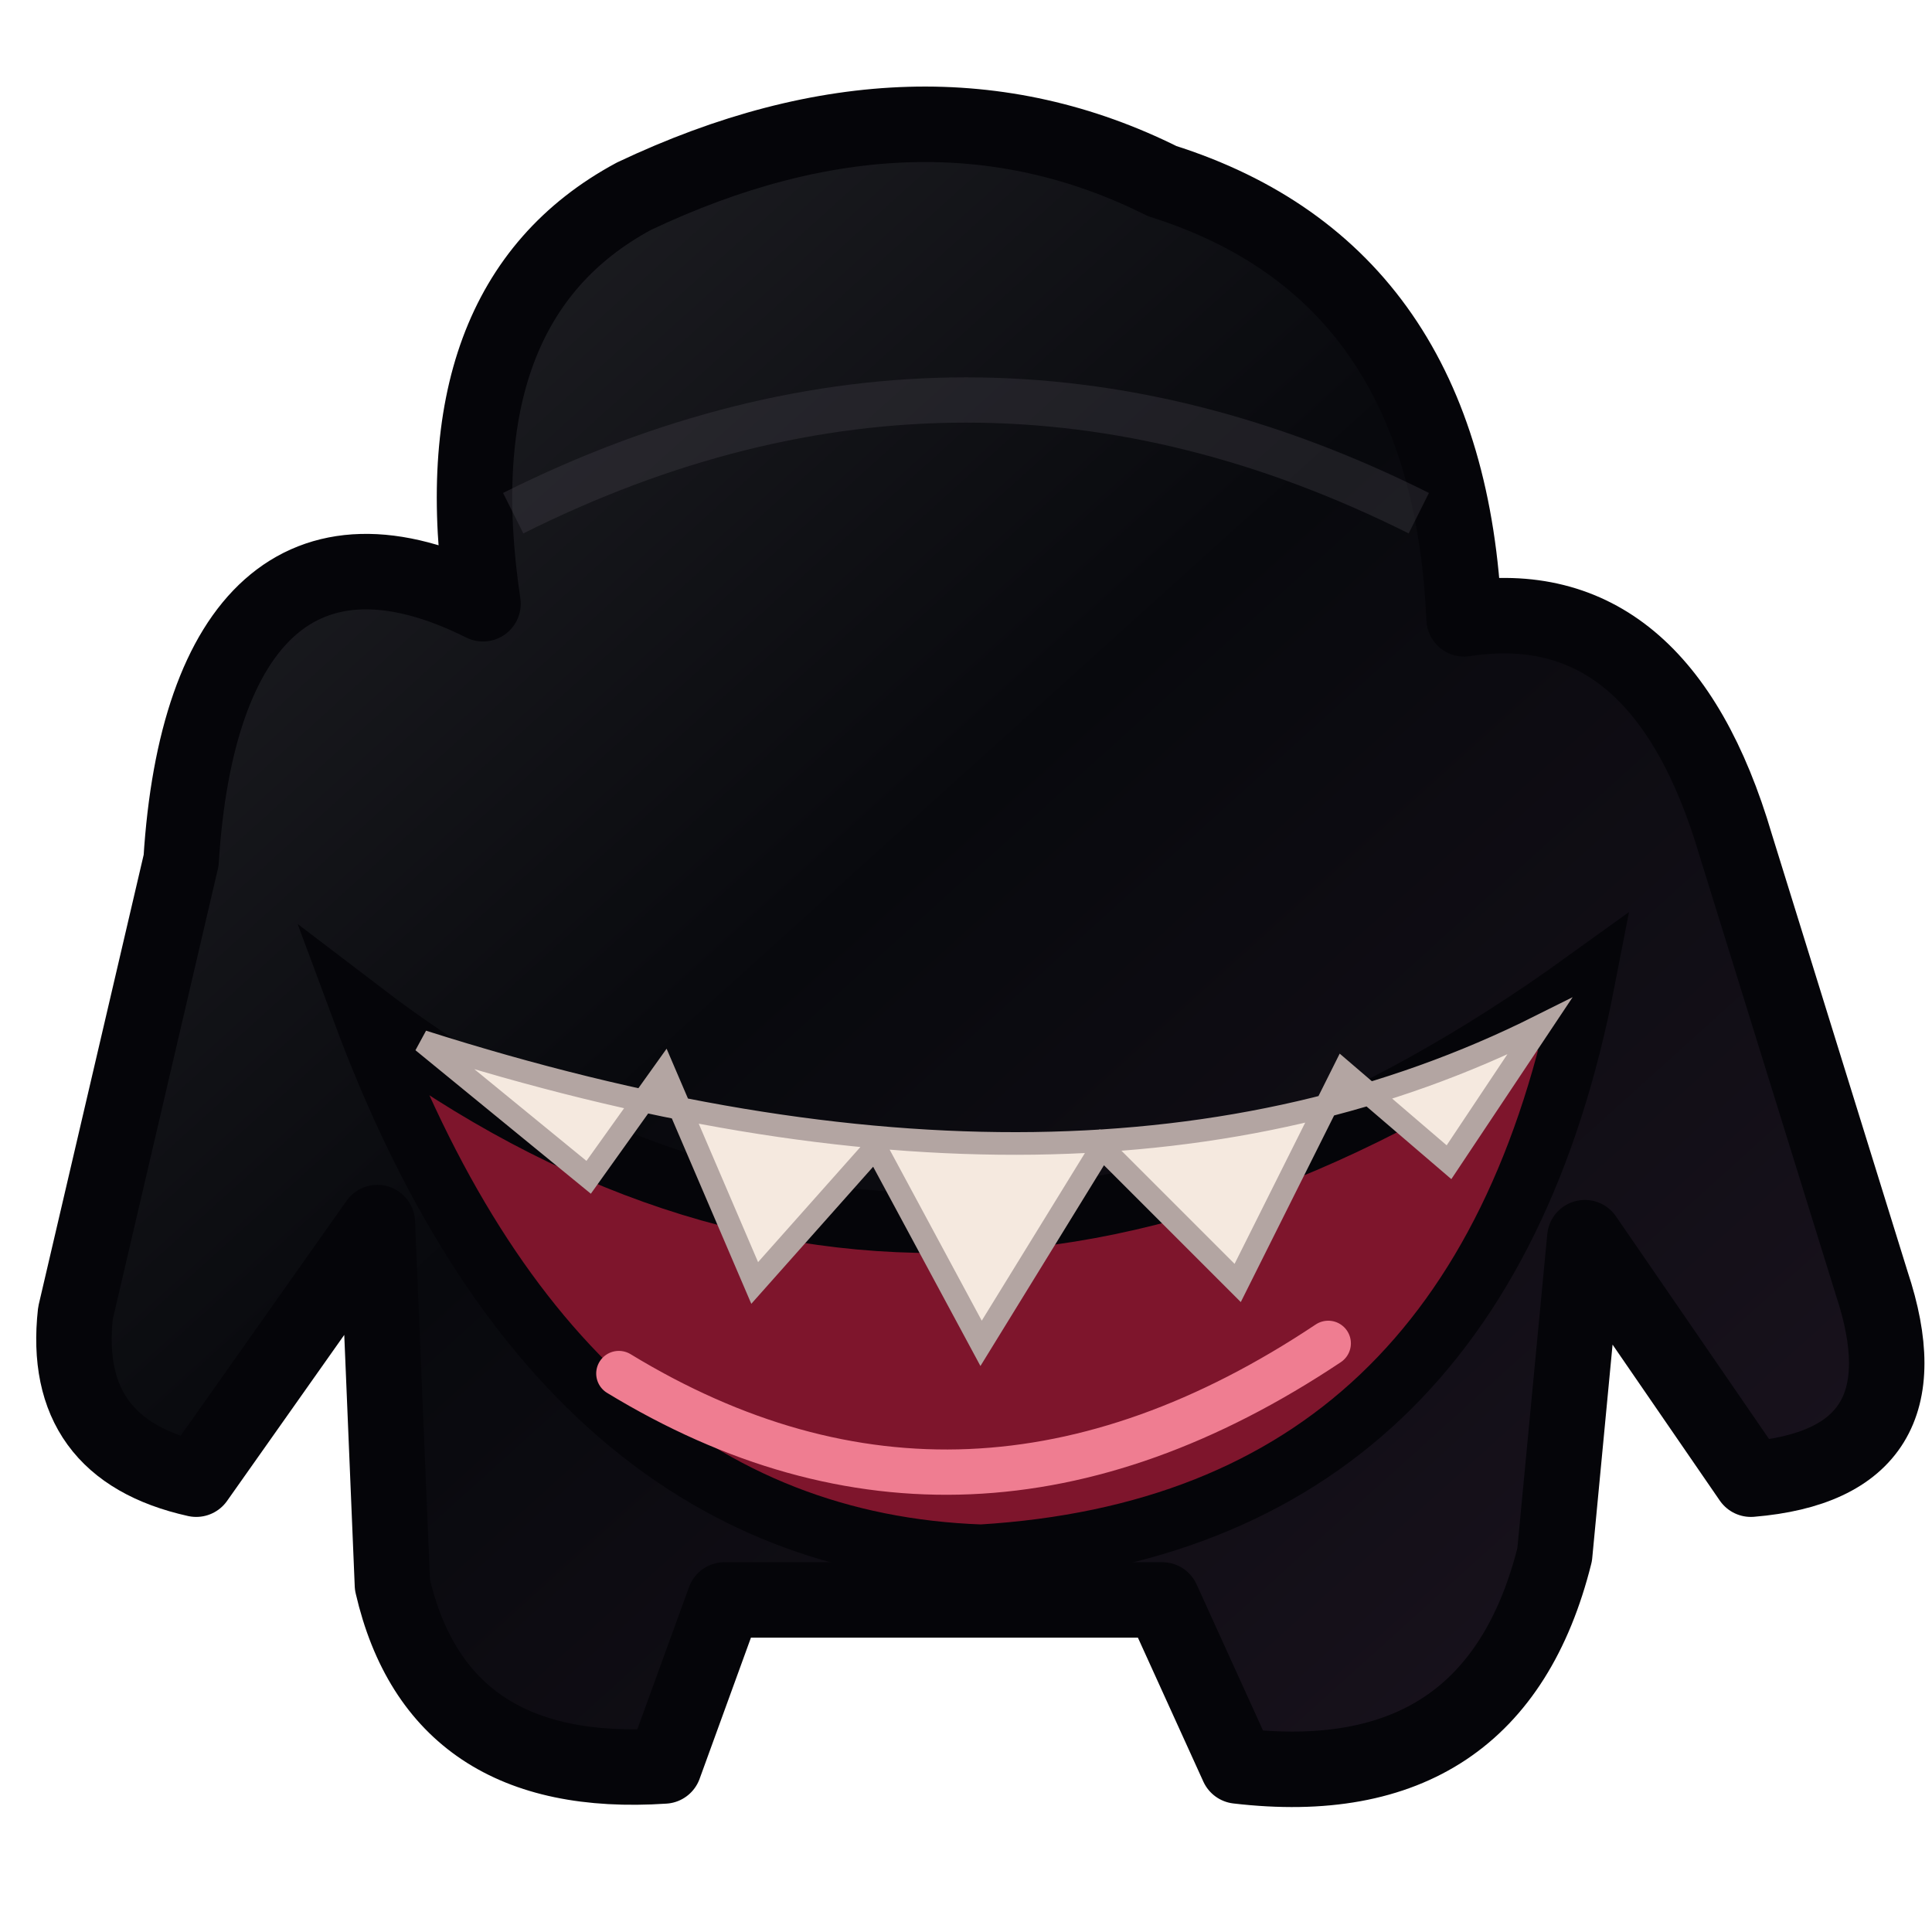
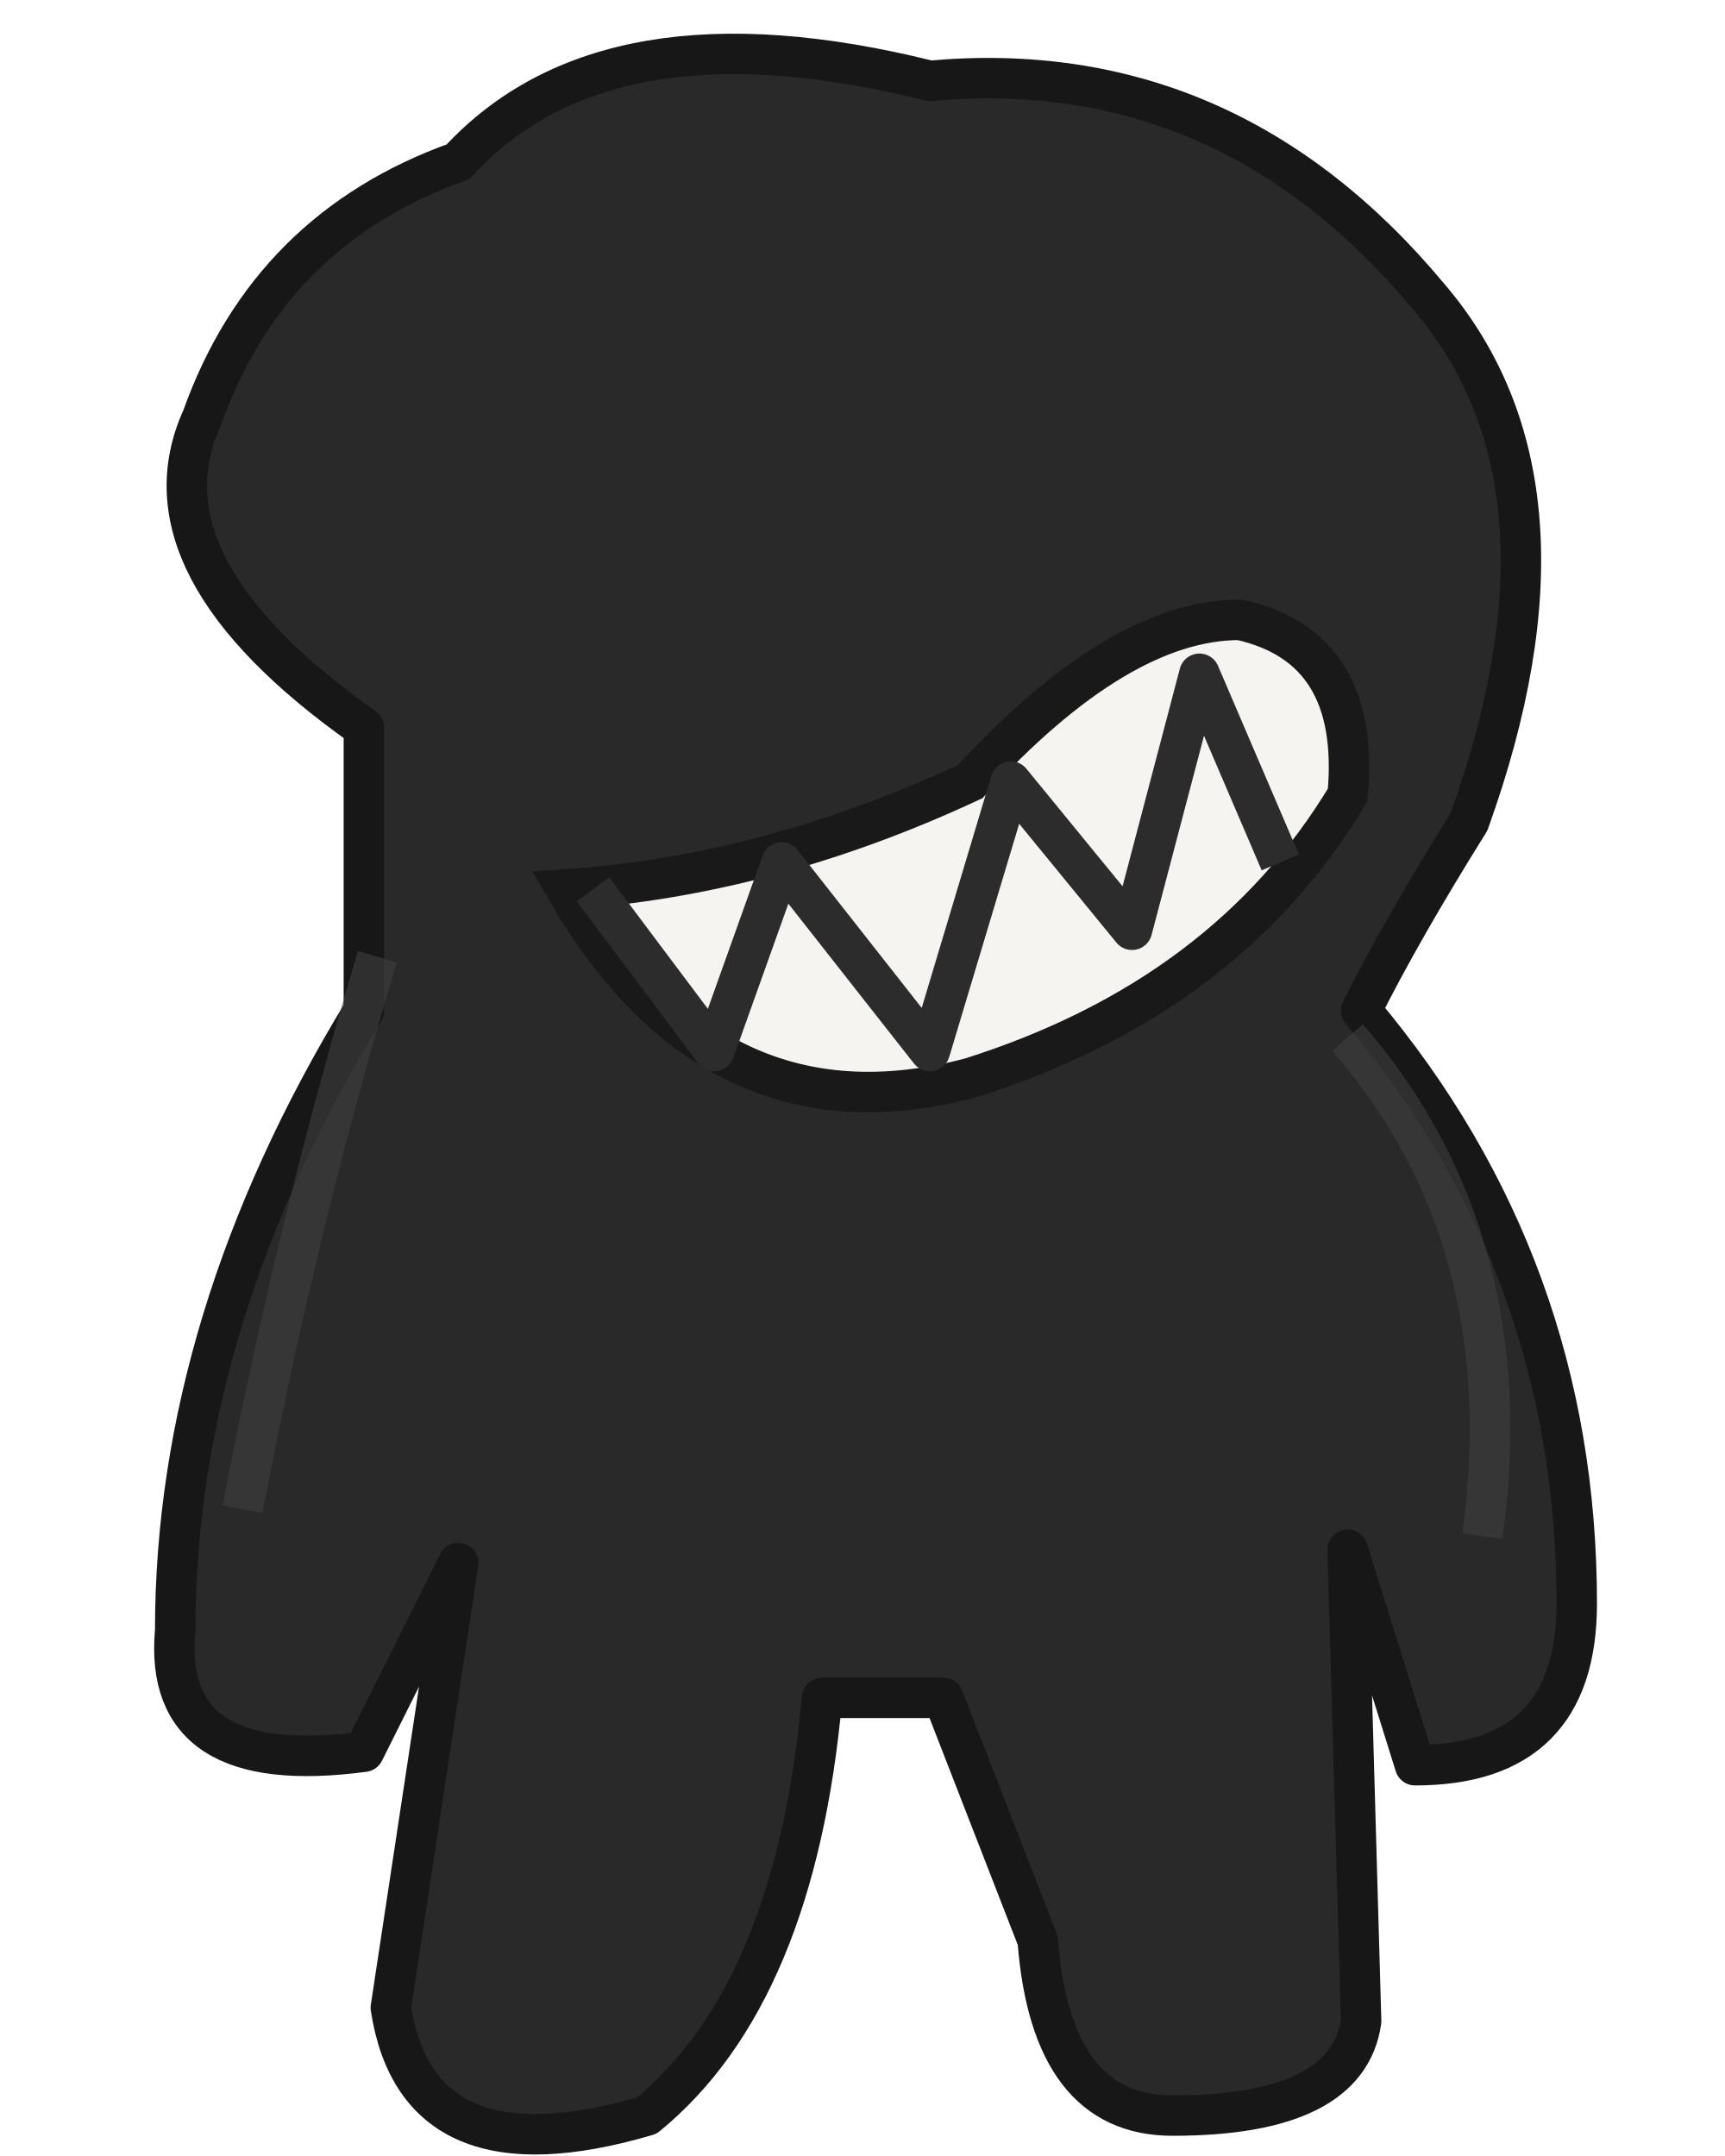
- <svg xmlns="http://www.w3.org/2000/svg" width="128" height="128" viewBox="0 0 128 128">
-   <defs>
-     <linearGradient id="skin" x1="0" y1="0" x2="1" y2="1">
-       <stop stop-color="#26262b" />
-       <stop offset=".45" stop-color="#08090d" />
-       <stop offset="1" stop-color="#1c1420" />
-     </linearGradient>
-   </defs>
-   <path d="M32 40C20 34 13 41 12 57L5 87Q4 96 13 98L25 81L26 105Q29 118 44 117L48 106L77 106L82 117Q99 119 103 103L105 82L116 98Q128 97 124 85L115 56Q110 39 97 41Q96 18 77 12Q61 4 42 13Q29 20 32 40Z" fill="url(#skin)" stroke="#050509" stroke-width="5" stroke-linejoin="round" />
-   <path d="M34 34Q64 19 94 34" fill="none" stroke="#45414a" stroke-width="3" opacity=".35" />
-   <path d="M24 67Q62 96 105 65Q98 101 65 103Q37 102 24 67Z" fill="#7e152c" stroke="#050509" stroke-width="4" />
-   <path d="M28 69L39 78L44 71L50 85L58 76L65 89L73 76L82 85L89 71L96 77L102 68Q72 83 28 69Z" fill="#f5e9df" stroke="#b3a5a2" stroke-width="1.5" />
-   <path d="M41 91Q64 105 88 89" stroke="#ef7d91" stroke-width="3" fill="none" stroke-linecap="round" />
+ <svg xmlns="http://www.w3.org/2000/svg" width="128" height="160" viewBox="0 0 128 160">
+   <path d="M27 54Q10 42 15 31Q20 17 34 12Q45 0 69 6Q91 4 106 22Q118 36 109 61Q104 69 101 75Q117 94 117 119Q117 131 105 131L100 115L101 150Q100 157 87 157Q78 157 77 144L70 126L61 126Q59 148 48 157Q31 162 29 149L34 116L27 130Q12 132 13 121Q13 98 27 75Z" fill="#292929" stroke="#171717" stroke-width="3" stroke-linejoin="round" />
+   <path d="M42 66Q57 65 72 58Q83 46 92 46Q101 48 100 59Q91 74 72 80Q53 85 42 66Z" fill="#f5f4f1" stroke="#191919" stroke-width="3" />
+   <path d="M44 66L53 78L58 64L69 78L75 58L84 69L89 50L95 64" fill="none" stroke="#2c2c2c" stroke-width="3" stroke-linejoin="round" />
+   <path d="M28 71Q22 91 18 112M100 77Q113 92 110 114" stroke="#404040" stroke-width="3" fill="none" opacity=".6" />
</svg>
